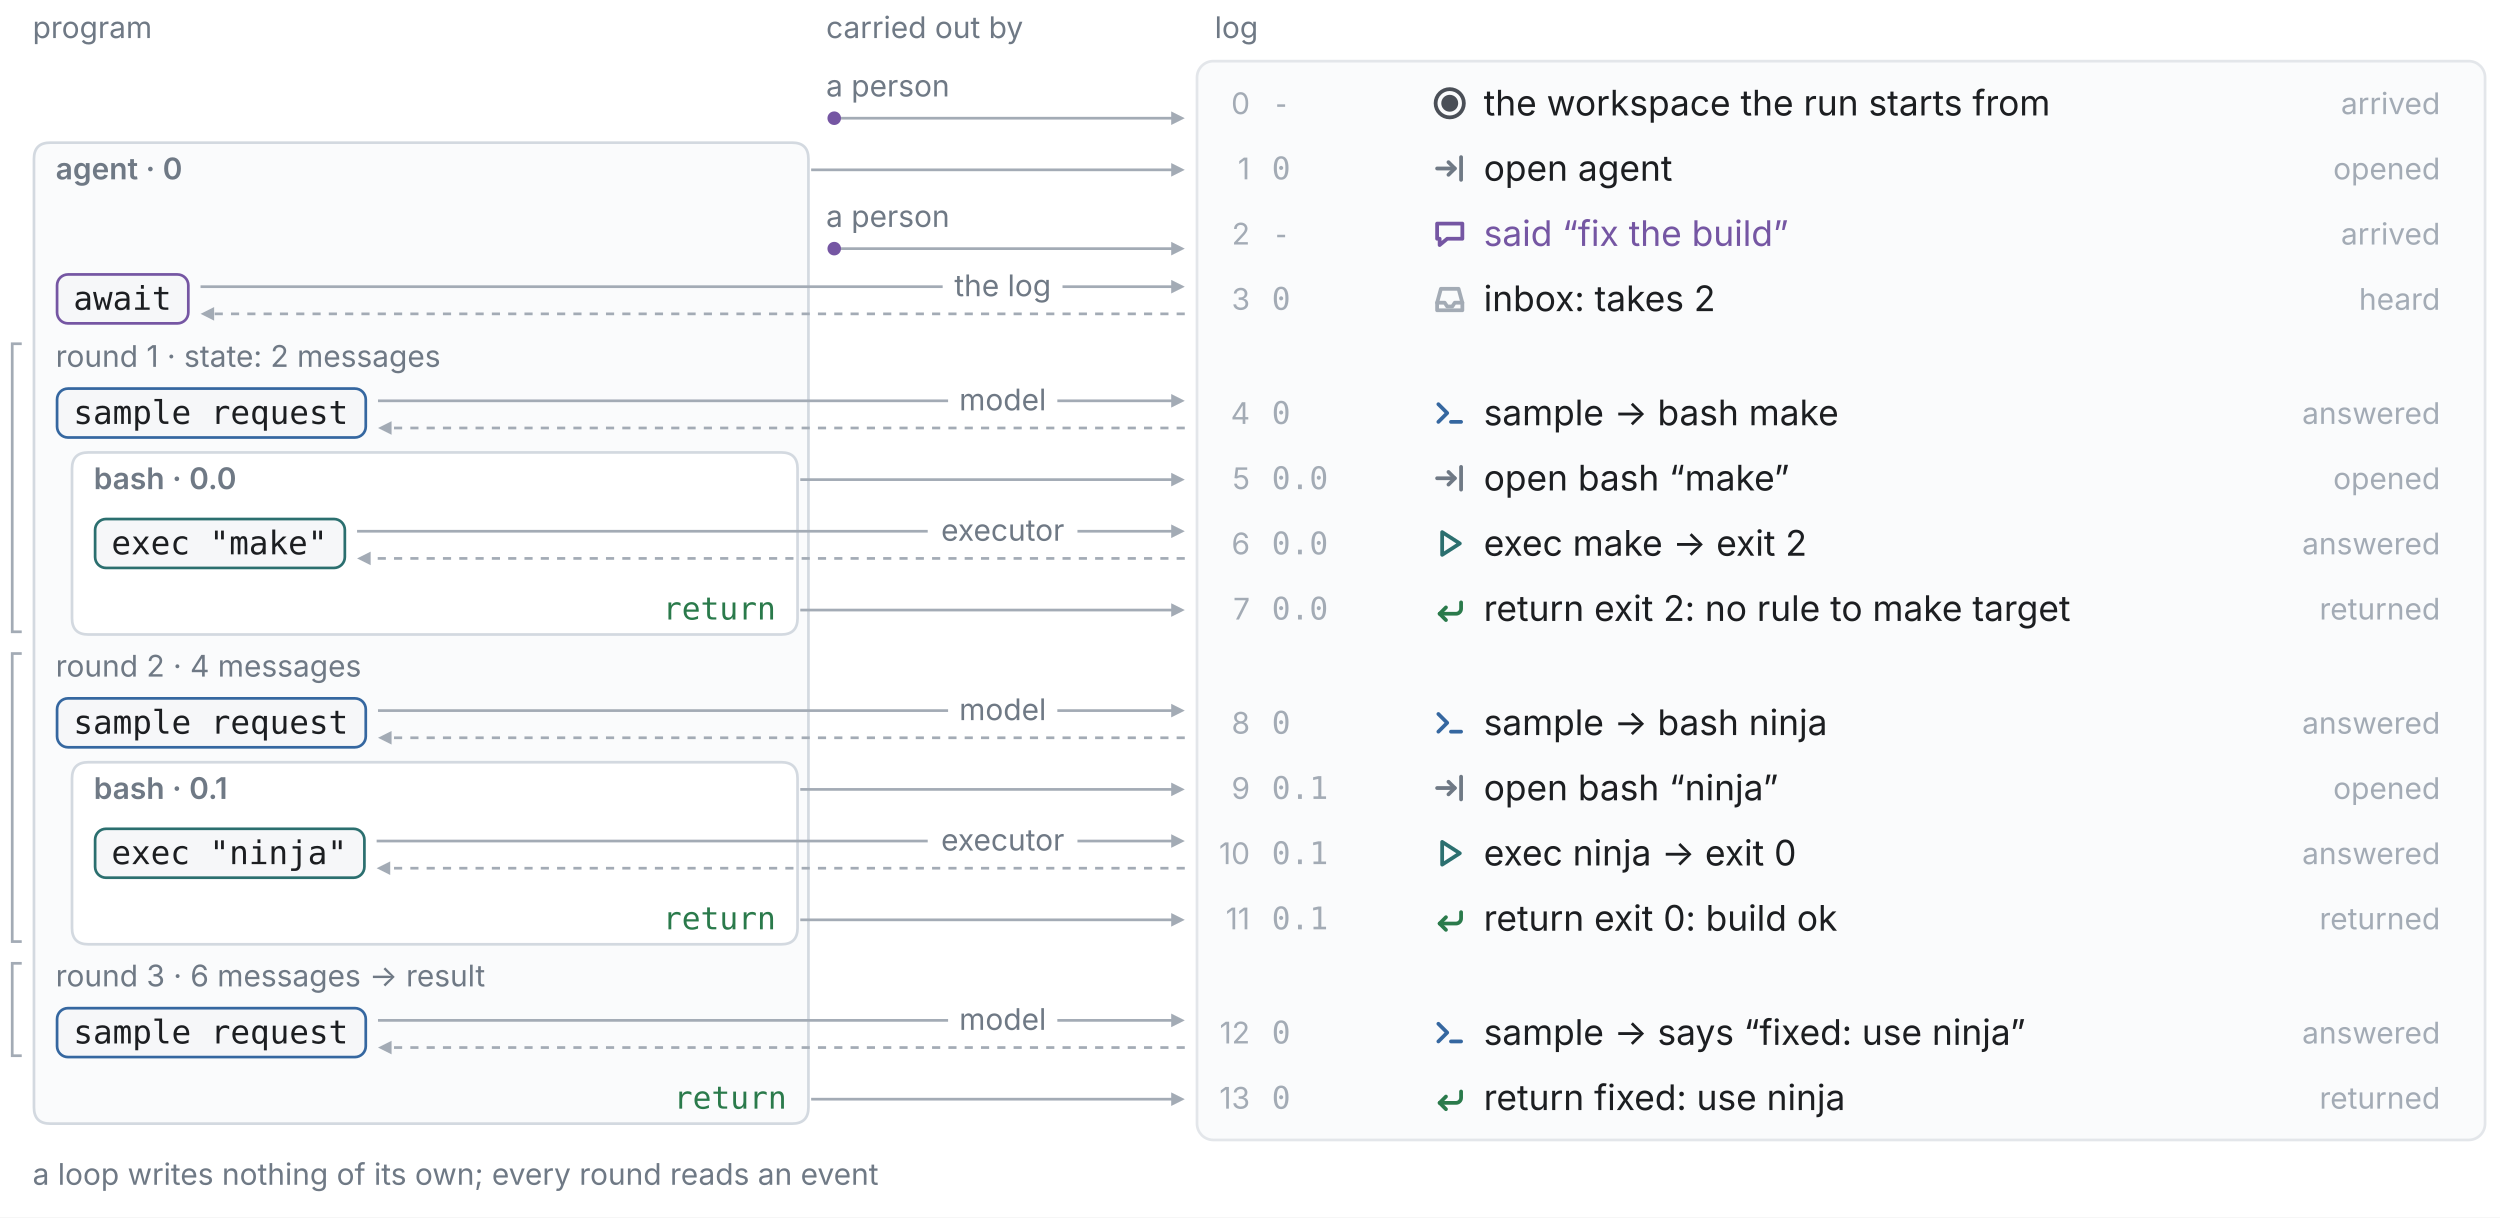
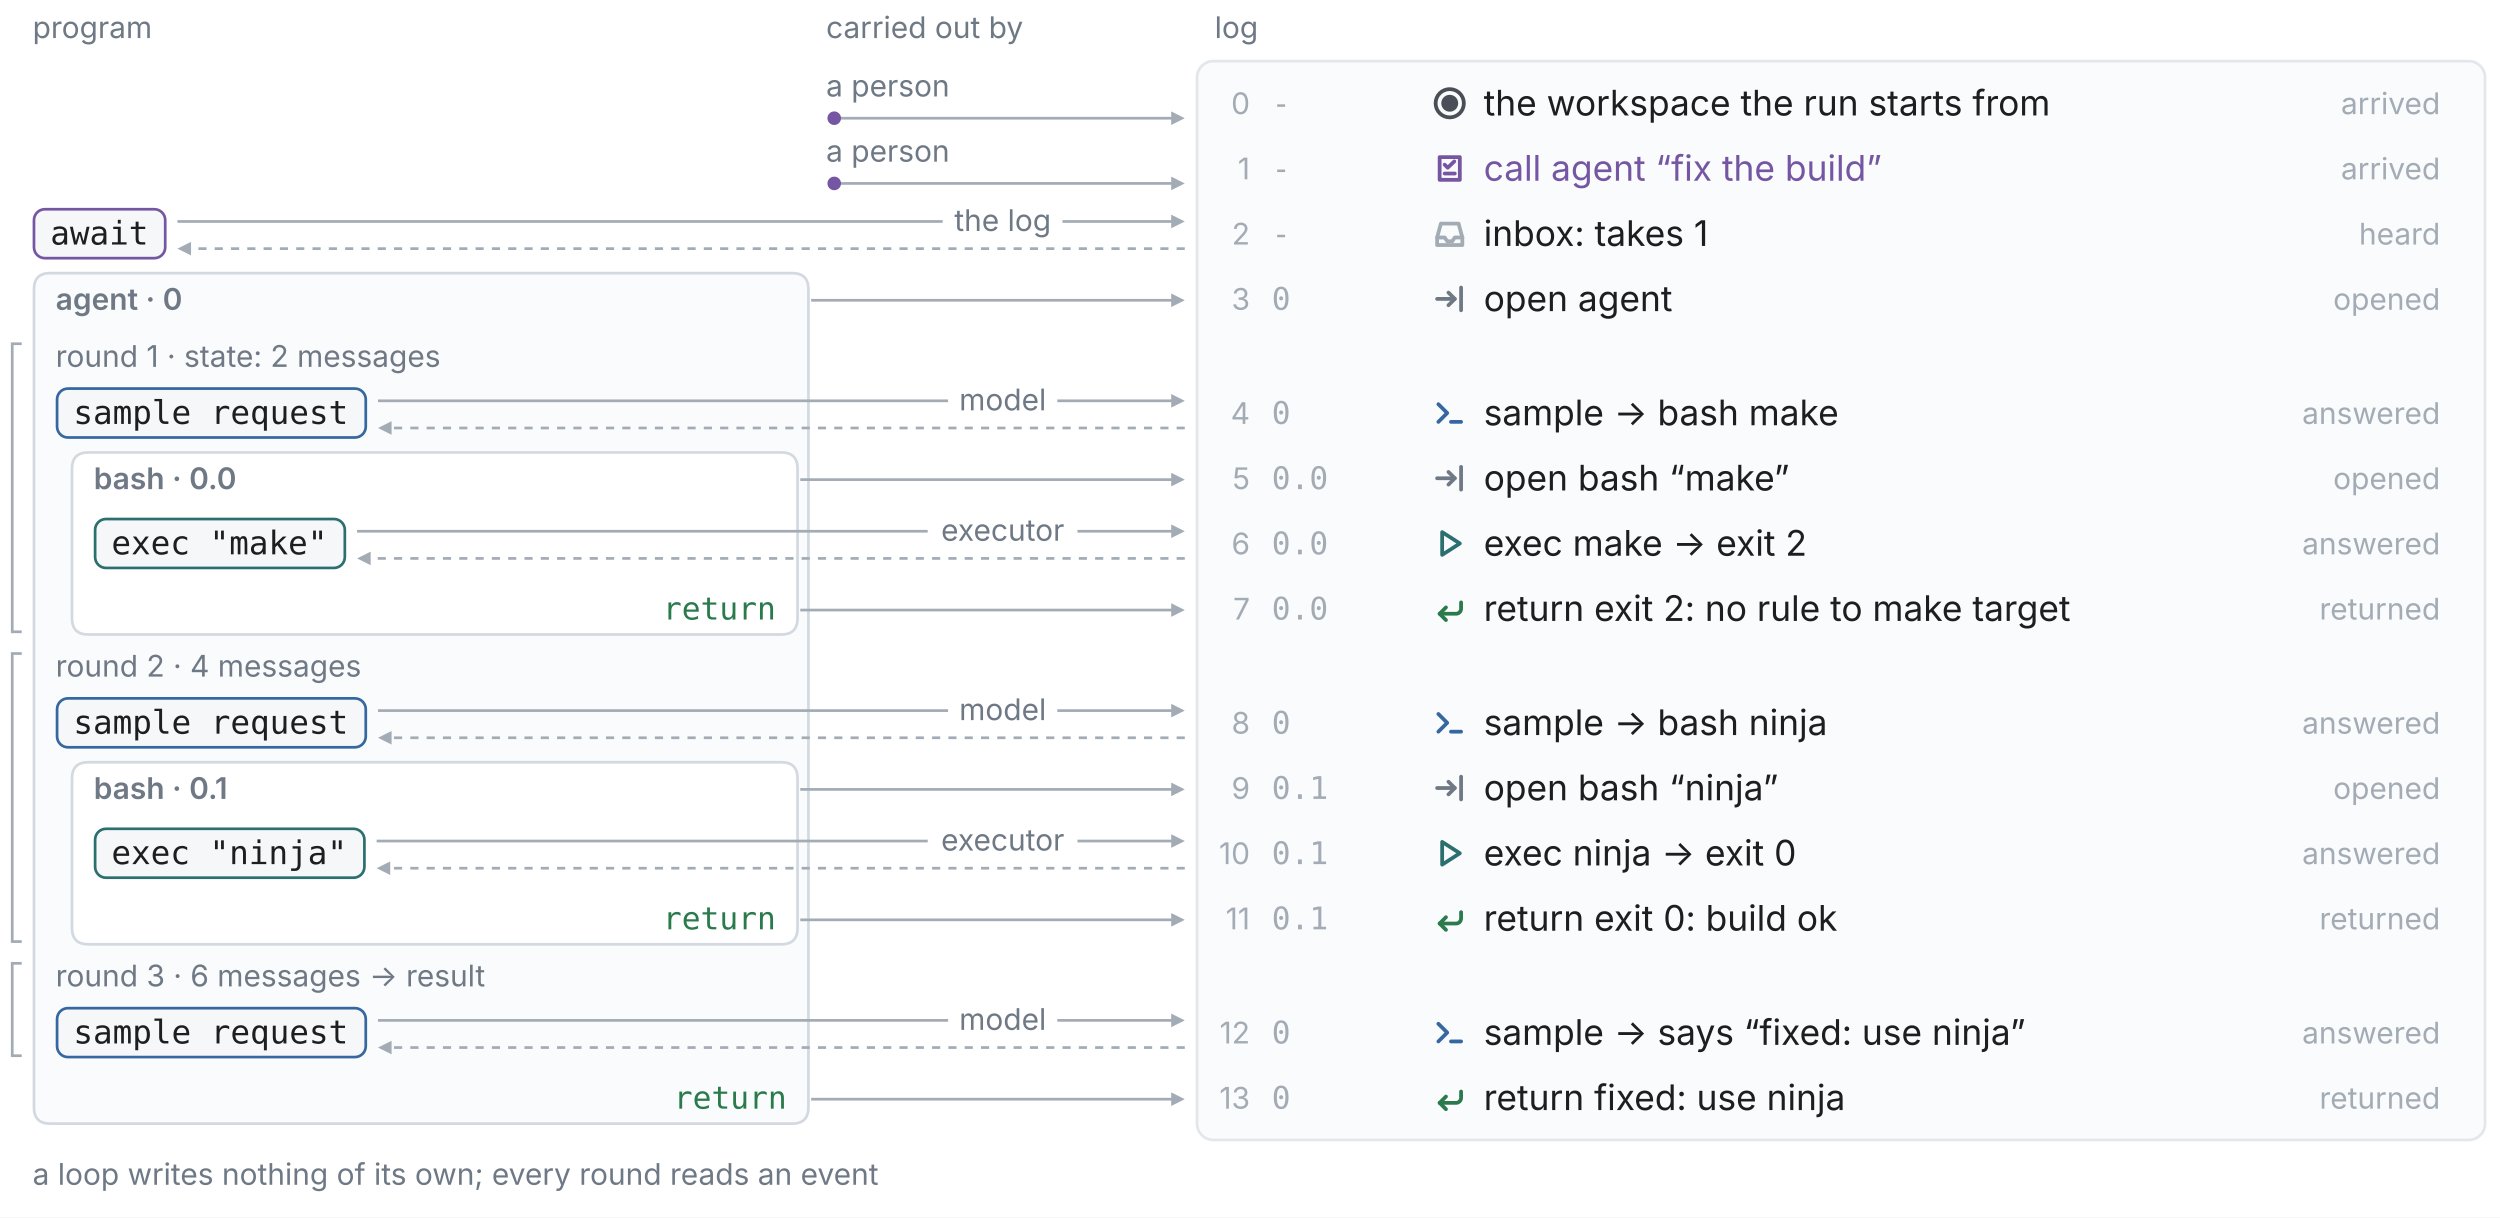
<svg xmlns="http://www.w3.org/2000/svg" viewBox="0 0 920 448" width="920" height="448">
  <style>text{font-family:-apple-system, BlinkMacSystemFont, 'Segoe UI', system-ui, sans-serif;font-size:13px;fill:#1c1e21}.m{font-family:ui-monospace, SFMono-Regular, Menlo, Consolas, monospace}.s{font-size:11px;fill:#6f7985}.f{font-size:11px;fill:#a3abb5}.b{font-weight:600}.n{font-variant-numeric:tabular-nums}.fr{font-family:ui-monospace, SFMono-Regular, Menlo, Consolas, monospace;font-size:11.5px;fill:#a3abb5}.ch{font-family:ui-monospace, SFMono-Regular, Menlo, Consolas, monospace;font-size:12px}.e{font-family:ui-monospace, SFMono-Regular, Menlo, Consolas, monospace;font-size:11.5px}.a{stroke:#a3abb5;fill:none}.d{stroke-dasharray:3 3}.bx{stroke:#d3d9e0;fill:none}</style>
  <rect width="920" height="448" fill="#fff" />
  <text x="12" y="14" class="s">program</text>
  <text x="304" y="14" class="s">carried out by</text>
  <text x="447" y="14" class="s">log</text>
  <rect x="440.5" y="22.5" width="474" height="397" rx="6" fill="#fafbfc" stroke="#e3e6ea" />
-   <path fill="#fafbfc" d="M12.5,407.5V58.5Q12.5,52.5 18.5,52.5H291.5Q297.5,52.5 297.5,58.5V407.5Q297.5,413.5 291.5,413.5H18.5Q12.5,413.5 12.5,407.5Z" />
-   <path class="bx" d="M12.5,407.5V58.5Q12.5,52.5 18.5,52.5H291.5Q297.5,52.5 297.5,58.5V407.5Q297.5,413.5 291.5,413.5H18.5Q12.5,413.5 12.5,407.5" />
+   <path fill="#fafbfc" d="M12.5,407.5V106.5Q12.5,100.5 18.5,100.5H291.5Q297.5,100.5 297.5,106.5V407.5Q297.5,413.5 291.5,413.5H18.5Q12.5,413.5 12.5,407.5Z" />
+   <path class="bx" d="M12.5,407.5V106.5Q12.5,100.5 18.5,100.5H291.5Q297.5,100.5 297.5,106.5V407.5Q297.5,413.5 291.5,413.5H18.5Q12.5,413.5 12.5,407.5" />
  <path fill="#fff" d="M26.5,227.5V172.5Q26.5,166.5 32.5,166.5H287.5Q293.5,166.5 293.5,172.5V227.5Q293.5,233.5 287.5,233.5H32.5Q26.5,233.5 26.5,227.5Z" />
  <path class="bx" d="M26.5,227.5V172.5Q26.5,166.5 32.5,166.5H287.5Q293.5,166.5 293.5,172.5V227.5Q293.5,233.5 287.5,233.5H32.5Q26.5,233.5 26.5,227.5" />
  <path fill="#fff" d="M26.5,341.5V286.5Q26.5,280.5 32.5,280.5H287.5Q293.5,280.5 293.5,286.5V341.5Q293.5,347.5 287.5,347.5H32.5Q26.5,347.5 26.5,341.5Z" />
  <path class="bx" d="M26.5,341.5V286.5Q26.5,280.5 32.5,280.5H287.5Q293.5,280.5 293.5,286.5V341.5Q293.5,347.5 287.5,347.5H32.5Q26.5,347.5 26.5,341.5" />
  <text x="460" y="42" class="f n" text-anchor="end">0</text>
  <text x="468" y="42" class="fr">-</text>
  <g transform="translate(527,31.5) scale(0.9286)" stroke="#4a4f57" fill="#4a4f57" stroke-width="1.5" stroke-linecap="round" stroke-linejoin="round">
    <circle cx="7" cy="7" r="2.6" />
    <circle cx="7" cy="7" r="5.6" fill="none" />
  </g>
  <text x="546" y="42.5">the workspace the run starts from</text>
  <text x="898" y="42" class="f" text-anchor="end">arrived</text>
  <text x="304" y="35.5" class="s">a person</text>
  <path class="a" d="M307,43.5H432" />
  <path fill="#a3abb5" d="M436,43.5l-5,-2.5v5z" />
  <circle cx="307" cy="43.5" r="2.5" fill="#7556a3" />
  <text x="460" y="66" class="f n" text-anchor="end">1</text>
-   <text x="468" y="66" class="fr">0</text>
-   <g transform="translate(527,55.5) scale(0.9286)" stroke="#6f7985" fill="#6f7985" stroke-width="1.5" stroke-linecap="round" stroke-linejoin="round">
+   <text x="468" y="66" class="fr">-</text>
+   <g transform="translate(527,55.5) scale(0.9286)" stroke="#7556a3" fill="#7556a3" stroke-width="1.5" stroke-linecap="round" stroke-linejoin="round">
+     <path d="M3 2.5h8v9H3z" fill="none" />
+     <path d="M5 5.5l1.2 1.2L8.8 4.2M5 9h4" fill="none" />
+   </g>
+   <text x="546" y="66.5" style="fill:#7556a3">call agent “fix the build”</text>
+   <text x="898" y="66" class="f" text-anchor="end">arrived</text>
+   <text x="304" y="59.5" class="s">a person</text>
+   <path class="a" d="M307,67.5H432" />
+   <path fill="#a3abb5" d="M436,67.5l-5,-2.5v5z" />
+   <circle cx="307" cy="67.5" r="2.5" fill="#7556a3" />
+   <text x="460" y="90" class="f n" text-anchor="end">2</text>
+   <text x="468" y="90" class="fr">-</text>
+   <g transform="translate(527,79.5) scale(0.9286)" stroke="#a3abb5" fill="#a3abb5" stroke-width="1.5" stroke-linecap="round" stroke-linejoin="round">
+     <path d="M2 8.5h3l1 1.5h2l1-1.5h3" fill="none" />
+     <path d="M2 8.5L3.5 3h7L12 8.5v3H2z" fill="none" />
+   </g>
+   <text x="546" y="90.5">inbox: takes 1</text>
+   <text x="898" y="90" class="f" text-anchor="end">heard</text>
+   <rect x="12.5" y="77.0" width="48.3" height="18" rx="4" fill="#f6f7f9" stroke="#7556a3" />
+   <text x="18.5" y="90" class="ch">await</text>
+   <path class="a" d="M65.3,81.5H432" />
+   <path fill="#a3abb5" d="M436,81.5l-5,-2.5v5z" />
+   <rect x="346.9" y="75.0" width="44.1" height="13" fill="#fff" />
+   <text x="369" y="85" class="s" text-anchor="middle">the log</text>
+   <path class="a d" d="M436,91.5H69.3" />
+   <path fill="#a3abb5" d="M65.3,91.5l5,-2.5v5z" />
+   <text x="460" y="114" class="f n" text-anchor="end">3</text>
+   <text x="468" y="114" class="fr">0</text>
+   <g transform="translate(527,103.5) scale(0.9286)" stroke="#6f7985" fill="#6f7985" stroke-width="1.5" stroke-linecap="round" stroke-linejoin="round">
    <path d="M2 7h7" fill="none" />
    <path d="M6.5 4.5L9 7l-2.5 2.5" fill="none" />
    <path d="M11.5 2.5v9" fill="none" />
  </g>
-   <text x="546" y="66.5">open agent</text>
-   <text x="898" y="66" class="f" text-anchor="end">opened</text>
-   <text x="20.5" y="66" class="s b">agent · 0</text>
-   <path class="a" d="M298.5,62.5H432" />
-   <path fill="#a3abb5" d="M436,62.5l-5,-2.5v5z" />
-   <text x="460" y="90" class="f n" text-anchor="end">2</text>
-   <text x="468" y="90" class="fr">-</text>
-   <g transform="translate(527,79.5) scale(0.9286)" stroke="#7556a3" fill="#7556a3" stroke-width="1.5" stroke-linecap="round" stroke-linejoin="round">
-     <path d="M2 3h10v6H6l-3 2.5V9H2z" fill="none" />
-   </g>
-   <text x="546" y="90.5" style="fill:#7556a3">said “fix the build”</text>
-   <text x="898" y="90" class="f" text-anchor="end">arrived</text>
-   <text x="304" y="83.5" class="s">a person</text>
-   <path class="a" d="M307,91.5H432" />
-   <path fill="#a3abb5" d="M436,91.5l-5,-2.5v5z" />
-   <circle cx="307" cy="91.5" r="2.5" fill="#7556a3" />
-   <text x="460" y="114" class="f n" text-anchor="end">3</text>
-   <text x="468" y="114" class="fr">0</text>
-   <g transform="translate(527,103.5) scale(0.9286)" stroke="#a3abb5" fill="#a3abb5" stroke-width="1.5" stroke-linecap="round" stroke-linejoin="round">
-     <path d="M2 8.5h3l1 1.5h2l1-1.5h3" fill="none" />
-     <path d="M2 8.5L3.5 3h7L12 8.5v3H2z" fill="none" />
-   </g>
-   <text x="546" y="114.5">inbox: takes 2</text>
-   <text x="898" y="114" class="f" text-anchor="end">heard</text>
-   <rect x="21.0" y="101.0" width="48.3" height="18" rx="4" fill="#f6f7f9" stroke="#7556a3" />
-   <text x="27" y="114" class="ch">await</text>
-   <path class="a" d="M73.8,105.5H432" />
-   <path fill="#a3abb5" d="M436,105.5l-5,-2.5v5z" />
-   <rect x="346.9" y="99.0" width="44.1" height="13" fill="#fff" />
-   <text x="369" y="109" class="s" text-anchor="middle">the log</text>
-   <path class="a d" d="M436,115.5H77.8" />
-   <path fill="#a3abb5" d="M73.8,115.5l5,-2.5v5z" />
+   <text x="546" y="114.5">open agent</text>
+   <text x="898" y="114" class="f" text-anchor="end">opened</text>
+   <text x="20.5" y="114" class="s b">agent · 0</text>
+   <path class="a" d="M298.5,110.5H432" />
+   <path fill="#a3abb5" d="M436,110.5l-5,-2.5v5z" />
  <text x="20.5" y="135" class="s">round 1 · state: 2 messages</text>
  <text x="460" y="156" class="f n" text-anchor="end">4</text>
  <text x="468" y="156" class="fr">0</text>
  <g transform="translate(527,145.5) scale(0.9286)" stroke="#3567a0" fill="#3567a0" stroke-width="1.5" stroke-linecap="round" stroke-linejoin="round">
    <path d="M2.5 3.5L6 7l-3.5 3.5" fill="none" />
    <path d="M7.5 10.5h4" fill="none" />
  </g>
  <text x="546" y="156.5">sample → bash make</text>
  <text x="898" y="156" class="f" text-anchor="end">answered</text>
  <rect x="21.0" y="143.0" width="113.6" height="18" rx="4" fill="#f6f7f9" stroke="#3567a0" />
  <text x="27" y="156" class="ch">sample request</text>
  <path class="a" d="M139.1,147.5H432" />
  <path fill="#a3abb5" d="M436,147.5l-5,-2.5v5z" />
  <rect x="348.9" y="141.0" width="40.2" height="13" fill="#fff" />
  <text x="369" y="151" class="s" text-anchor="middle">model</text>
  <path class="a d" d="M436,157.5H143.1" />
  <path fill="#a3abb5" d="M139.1,157.5l5,-2.5v5z" />
  <text x="460" y="180" class="f n" text-anchor="end">5</text>
  <text x="468" y="180" class="fr">0.0</text>
  <g transform="translate(527,169.5) scale(0.9286)" stroke="#6f7985" fill="#6f7985" stroke-width="1.5" stroke-linecap="round" stroke-linejoin="round">
    <path d="M2 7h7" fill="none" />
    <path d="M6.5 4.5L9 7l-2.5 2.5" fill="none" />
    <path d="M11.5 2.5v9" fill="none" />
  </g>
  <text x="546" y="180.5">open bash “make”</text>
  <text x="898" y="180" class="f" text-anchor="end">opened</text>
  <text x="34.5" y="180" class="s b">bash · 0.0</text>
  <path class="a" d="M294.5,176.5H432" />
  <path fill="#a3abb5" d="M436,176.5l-5,-2.5v5z" />
  <text x="460" y="204" class="f n" text-anchor="end">6</text>
  <text x="468" y="204" class="fr">0.0</text>
  <g transform="translate(527,193.5) scale(0.9286)" stroke="#2b6f6f" fill="#2b6f6f" stroke-width="1.5" stroke-linecap="round" stroke-linejoin="round">
    <path d="M4 2.5l7 4.5-7 4.5z" fill="none" />
  </g>
  <text x="546" y="204.5">exec make → exit 2</text>
  <text x="898" y="204" class="f" text-anchor="end">answered</text>
  <rect x="35.0" y="191.0" width="91.9" height="18" rx="4" fill="#f6f7f9" stroke="#2b6f6f" />
  <text x="41" y="204" class="ch">exec "make"</text>
  <path class="a" d="M131.4,195.5H432" />
  <path fill="#a3abb5" d="M436,195.5l-5,-2.5v5z" />
  <rect x="341.4" y="189.0" width="55.1" height="13" fill="#fff" />
  <text x="369" y="199" class="s" text-anchor="middle">executor</text>
  <path class="a d" d="M436,205.5H135.4" />
  <path fill="#a3abb5" d="M131.4,205.5l5,-2.5v5z" />
  <text x="460" y="228" class="f n" text-anchor="end">7</text>
  <text x="468" y="228" class="fr">0.0</text>
  <g transform="translate(527,217.5) scale(0.9286)" stroke="#2a7a4b" fill="#2a7a4b" stroke-width="1.5" stroke-linecap="round" stroke-linejoin="round">
    <path d="M11.5 4.5v2.5a2 2 0 0 1-2 2H3" fill="none" />
    <path d="M5.5 6.5L3 9l2.5 2.5" fill="none" />
  </g>
  <text x="546" y="228.5">return exit 2: no rule to make target</text>
  <text x="898" y="228" class="f" text-anchor="end">returned</text>
  <text x="285.5" y="228" class="e" style="fill:#2a7a4b" text-anchor="end">return</text>
  <path class="a" d="M294.5,224.5H432" />
  <path fill="#a3abb5" d="M436,224.5l-5,-2.5v5z" />
  <path class="a" d="M8,126.5H4.5V232.5H8" />
  <text x="20.5" y="249" class="s">round 2 · 4 messages</text>
  <text x="460" y="270" class="f n" text-anchor="end">8</text>
  <text x="468" y="270" class="fr">0</text>
  <g transform="translate(527,259.5) scale(0.9286)" stroke="#3567a0" fill="#3567a0" stroke-width="1.5" stroke-linecap="round" stroke-linejoin="round">
    <path d="M2.5 3.5L6 7l-3.5 3.5" fill="none" />
    <path d="M7.5 10.5h4" fill="none" />
  </g>
  <text x="546" y="270.5">sample → bash ninja</text>
  <text x="898" y="270" class="f" text-anchor="end">answered</text>
  <rect x="21.0" y="257.0" width="113.6" height="18" rx="4" fill="#f6f7f9" stroke="#3567a0" />
  <text x="27" y="270" class="ch">sample request</text>
  <path class="a" d="M139.1,261.5H432" />
  <path fill="#a3abb5" d="M436,261.5l-5,-2.5v5z" />
  <rect x="348.9" y="255.0" width="40.2" height="13" fill="#fff" />
  <text x="369" y="265" class="s" text-anchor="middle">model</text>
  <path class="a d" d="M436,271.5H143.1" />
  <path fill="#a3abb5" d="M139.1,271.5l5,-2.5v5z" />
  <text x="460" y="294" class="f n" text-anchor="end">9</text>
  <text x="468" y="294" class="fr">0.1</text>
  <g transform="translate(527,283.5) scale(0.9286)" stroke="#6f7985" fill="#6f7985" stroke-width="1.5" stroke-linecap="round" stroke-linejoin="round">
    <path d="M2 7h7" fill="none" />
    <path d="M6.5 4.5L9 7l-2.5 2.5" fill="none" />
    <path d="M11.5 2.5v9" fill="none" />
  </g>
  <text x="546" y="294.5">open bash “ninja”</text>
  <text x="898" y="294" class="f" text-anchor="end">opened</text>
  <text x="34.5" y="294" class="s b">bash · 0.1</text>
  <path class="a" d="M294.5,290.5H432" />
  <path fill="#a3abb5" d="M436,290.5l-5,-2.5v5z" />
  <text x="460" y="318" class="f n" text-anchor="end">10</text>
  <text x="468" y="318" class="fr">0.1</text>
  <g transform="translate(527,307.5) scale(0.9286)" stroke="#2b6f6f" fill="#2b6f6f" stroke-width="1.5" stroke-linecap="round" stroke-linejoin="round">
    <path d="M4 2.5l7 4.5-7 4.5z" fill="none" />
  </g>
  <text x="546" y="318.5">exec ninja → exit 0</text>
  <text x="898" y="318" class="f" text-anchor="end">answered</text>
  <rect x="35.0" y="305.0" width="99.1" height="18" rx="4" fill="#f6f7f9" stroke="#2b6f6f" />
  <text x="41" y="318" class="ch">exec "ninja"</text>
  <path class="a" d="M138.6,309.5H432" />
  <path fill="#a3abb5" d="M436,309.5l-5,-2.5v5z" />
  <rect x="341.4" y="303.0" width="55.1" height="13" fill="#fff" />
  <text x="369" y="313" class="s" text-anchor="middle">executor</text>
  <path class="a d" d="M436,319.5H142.6" />
  <path fill="#a3abb5" d="M138.6,319.5l5,-2.5v5z" />
  <text x="460" y="342" class="f n" text-anchor="end">11</text>
  <text x="468" y="342" class="fr">0.1</text>
  <g transform="translate(527,331.5) scale(0.9286)" stroke="#2a7a4b" fill="#2a7a4b" stroke-width="1.5" stroke-linecap="round" stroke-linejoin="round">
    <path d="M11.5 4.5v2.5a2 2 0 0 1-2 2H3" fill="none" />
    <path d="M5.5 6.5L3 9l2.5 2.5" fill="none" />
  </g>
  <text x="546" y="342.5">return exit 0: build ok</text>
  <text x="898" y="342" class="f" text-anchor="end">returned</text>
  <text x="285.5" y="342" class="e" style="fill:#2a7a4b" text-anchor="end">return</text>
  <path class="a" d="M294.5,338.5H432" />
  <path fill="#a3abb5" d="M436,338.5l-5,-2.5v5z" />
  <path class="a" d="M8,240.5H4.5V346.5H8" />
  <text x="20.5" y="363" class="s">round 3 · 6 messages → result</text>
  <text x="460" y="384" class="f n" text-anchor="end">12</text>
  <text x="468" y="384" class="fr">0</text>
  <g transform="translate(527,373.5) scale(0.9286)" stroke="#3567a0" fill="#3567a0" stroke-width="1.5" stroke-linecap="round" stroke-linejoin="round">
    <path d="M2.5 3.5L6 7l-3.5 3.5" fill="none" />
    <path d="M7.5 10.5h4" fill="none" />
  </g>
  <text x="546" y="384.5">sample → says “fixed: use ninja”</text>
  <text x="898" y="384" class="f" text-anchor="end">answered</text>
  <rect x="21.0" y="371.0" width="113.6" height="18" rx="4" fill="#f6f7f9" stroke="#3567a0" />
  <text x="27" y="384" class="ch">sample request</text>
  <path class="a" d="M139.1,375.5H432" />
  <path fill="#a3abb5" d="M436,375.5l-5,-2.5v5z" />
  <rect x="348.9" y="369.0" width="40.2" height="13" fill="#fff" />
  <text x="369" y="379" class="s" text-anchor="middle">model</text>
  <path class="a d" d="M436,385.5H143.1" />
  <path fill="#a3abb5" d="M139.1,385.5l5,-2.5v5z" />
  <path class="a" d="M8,354.5H4.5V388.5H8" />
  <text x="460" y="408" class="f n" text-anchor="end">13</text>
  <text x="468" y="408" class="fr">0</text>
  <g transform="translate(527,397.5) scale(0.9286)" stroke="#2a7a4b" fill="#2a7a4b" stroke-width="1.5" stroke-linecap="round" stroke-linejoin="round">
    <path d="M11.5 4.5v2.5a2 2 0 0 1-2 2H3" fill="none" />
    <path d="M5.5 6.5L3 9l2.5 2.5" fill="none" />
  </g>
  <text x="546" y="408.5">return fixed: use ninja</text>
  <text x="898" y="408" class="f" text-anchor="end">returned</text>
  <text x="289.5" y="408" class="e" style="fill:#2a7a4b" text-anchor="end">return</text>
  <path class="a" d="M298.5,404.5H432" />
  <path fill="#a3abb5" d="M436,404.5l-5,-2.5v5z" />
  <text x="12" y="436" class="s">a loop writes nothing of its own; every round reads an event</text>
</svg>
